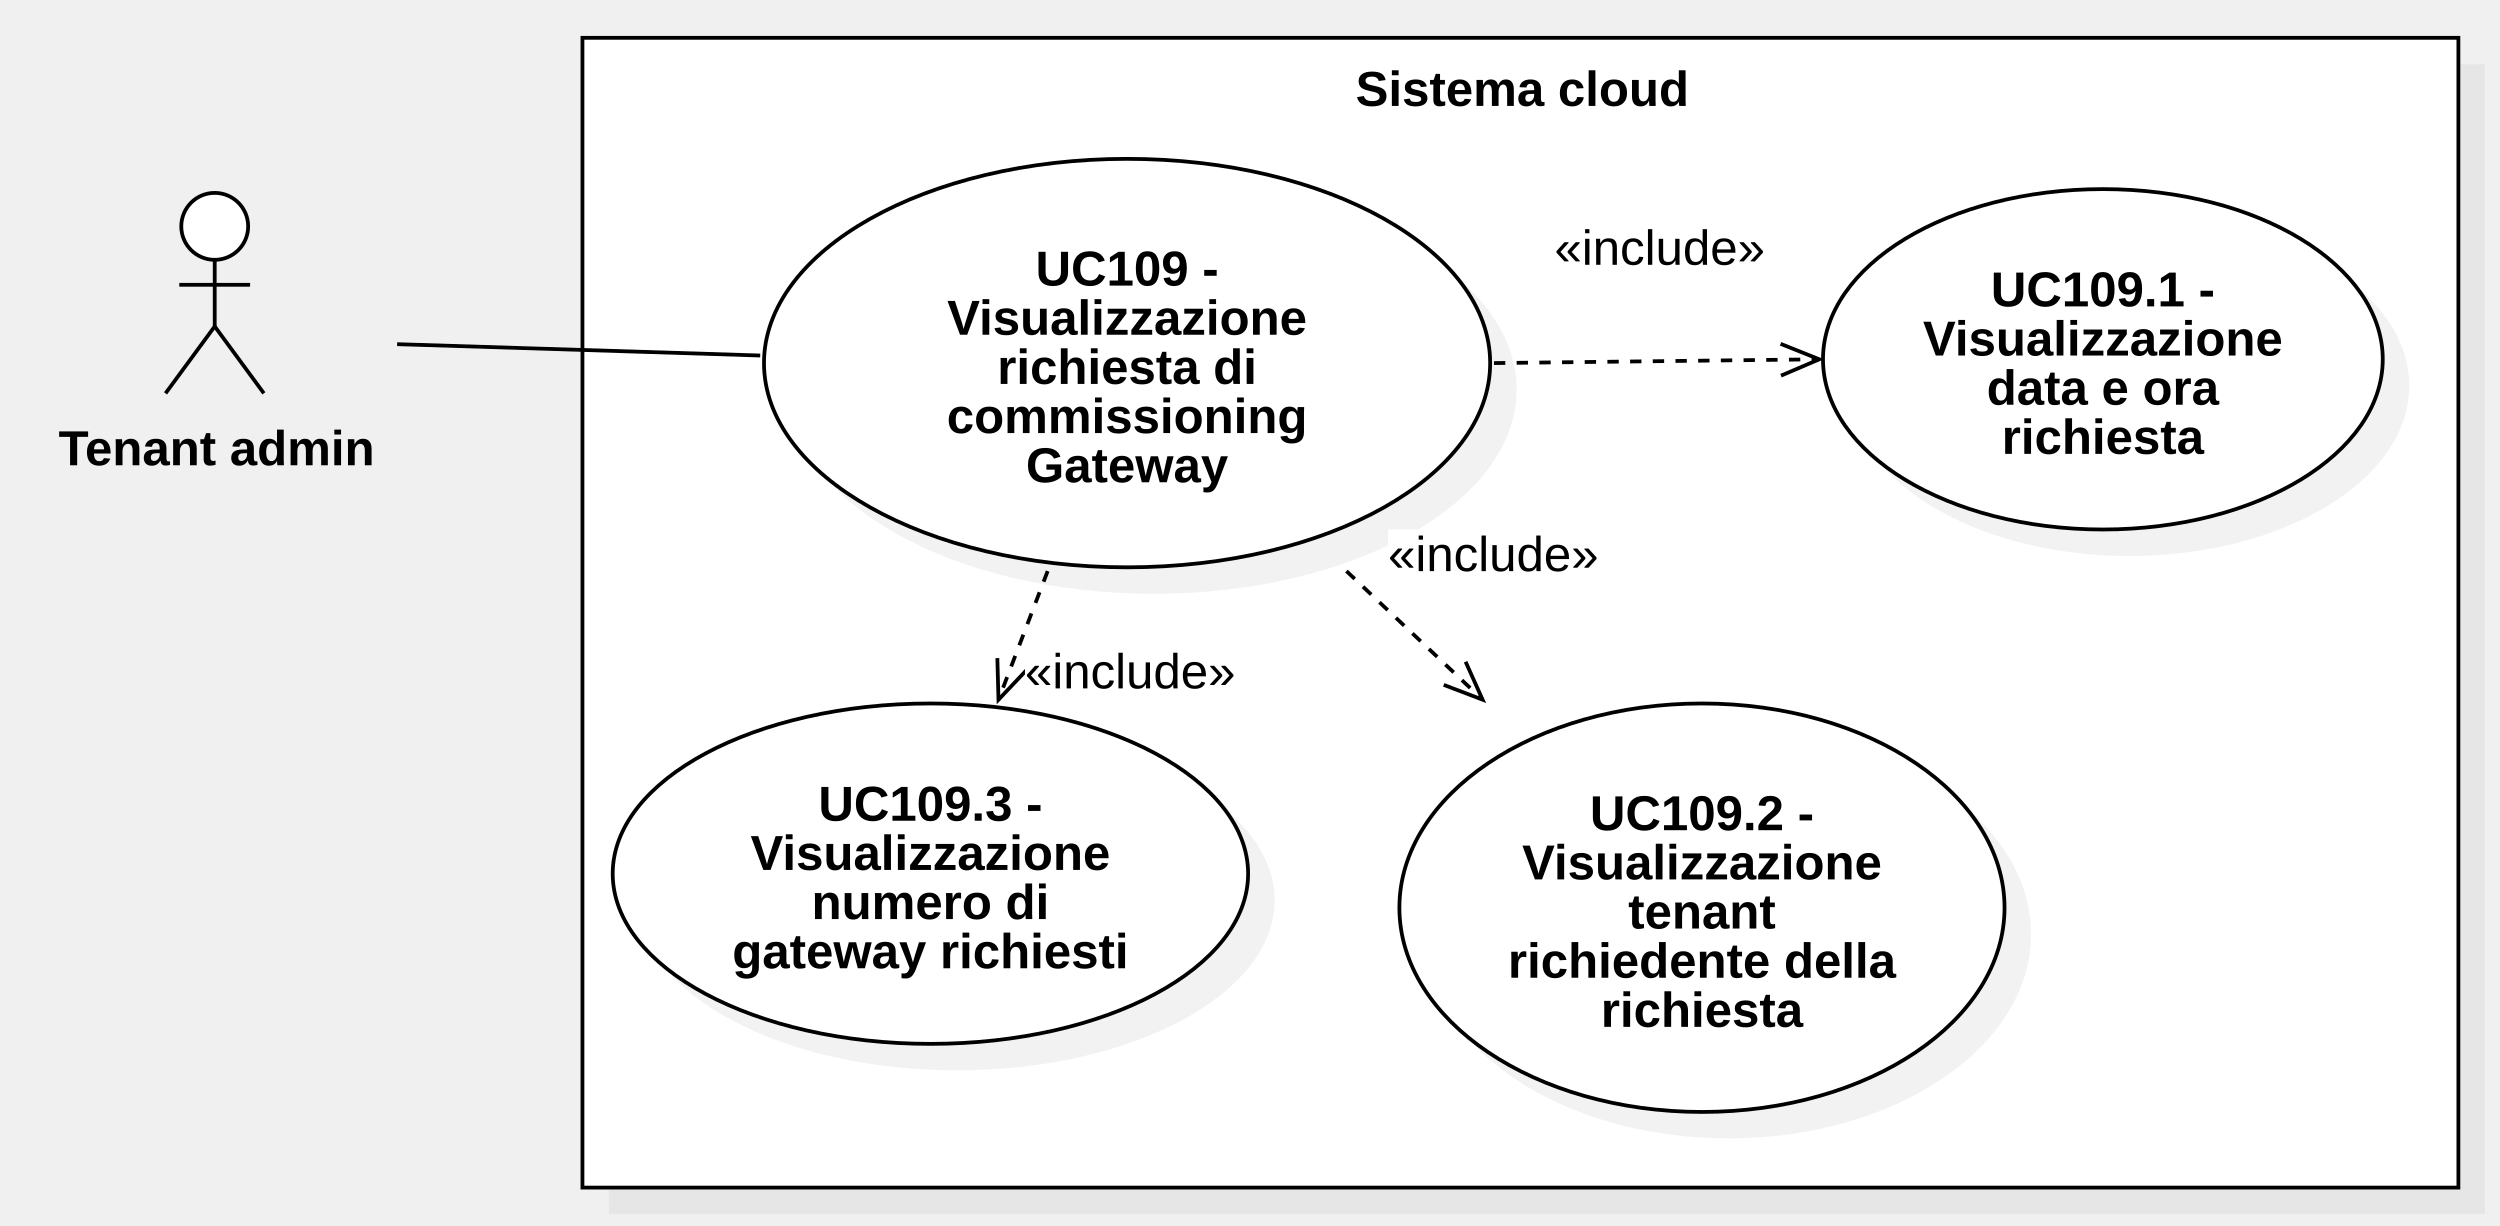
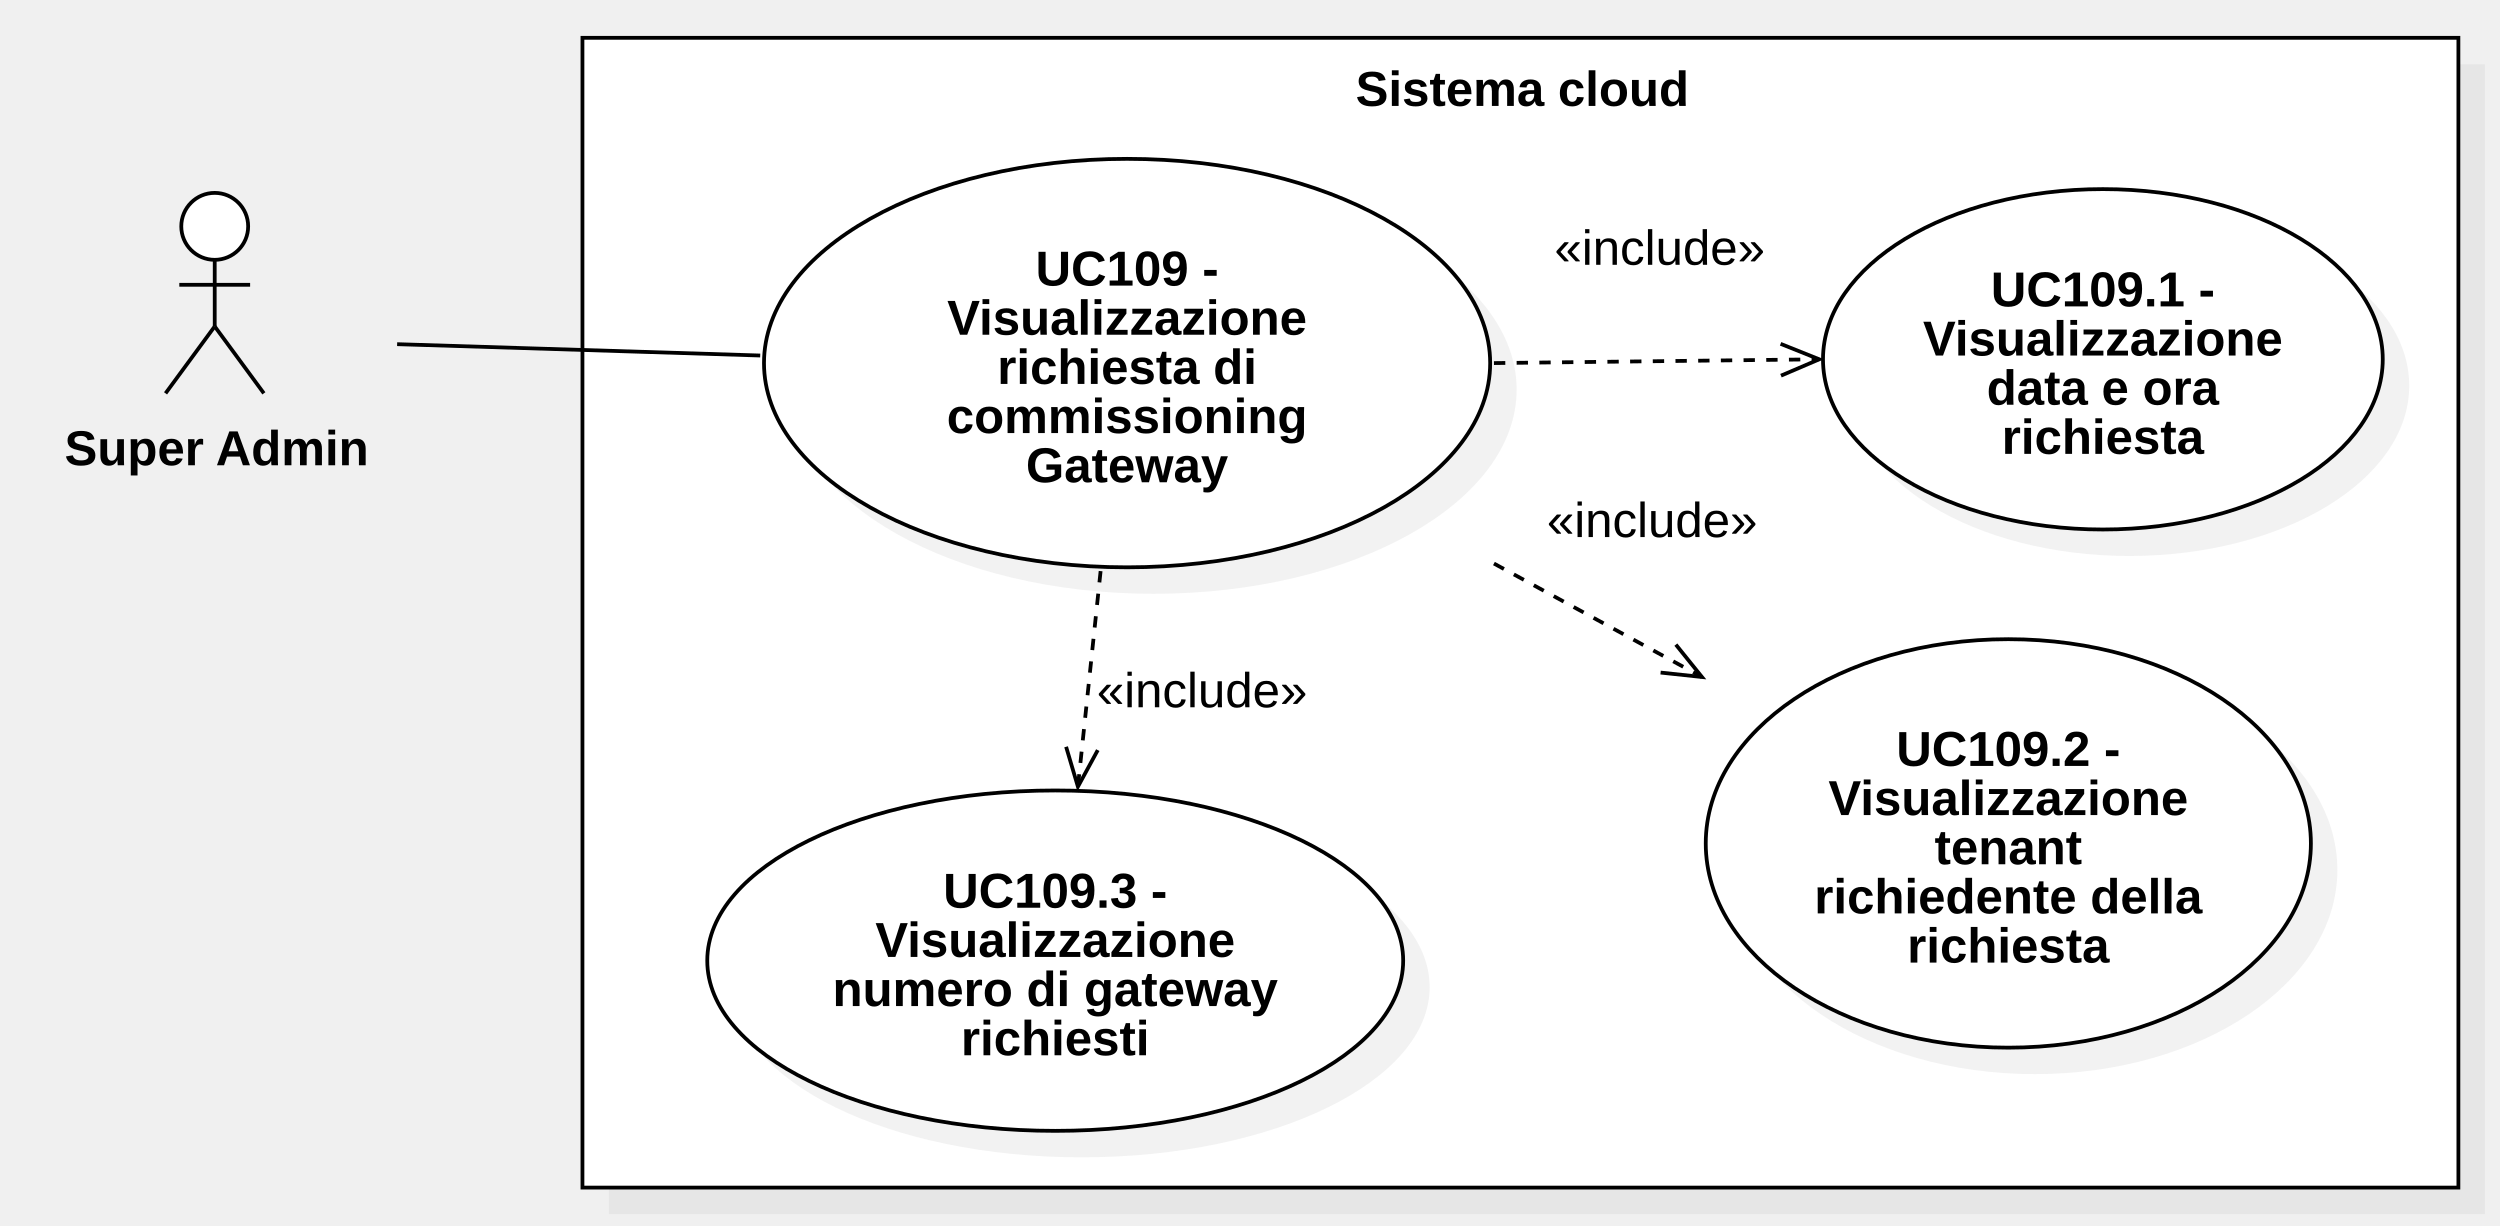
<svg xmlns="http://www.w3.org/2000/svg" version="1.1" width="661" height="324">
  <defs />
  <g>
    <g>
      <rect fill="#C0C0C0" stroke="none" x="166" y="24" width="496" height="304" transform="matrix(1 0 0 1 -5 -7)" fill-opacity="0.2" />
    </g>
    <g>
      <rect fill="#ffffff" stroke="none" x="159" y="17" width="496" height="304" transform="matrix(1 0 0 1 -5 -7)" />
    </g>
    <g>
      <path fill="none" stroke="#000000" paint-order="fill stroke markers" d=" M 154 10 L 650 10 L 650 314 L 154 314 L 154 10 Z Z" stroke-miterlimit="10" stroke-dasharray="" />
    </g>
    <g>
      <g>
        <path fill="none" stroke="none" />
        <text fill="#000000" stroke="none" font-family="Arial" font-size="13px" font-style="normal" font-weight="bold" text-decoration="undefined" x="407.5" y="30.5" text-anchor="middle" dominant-baseline="central" transform="matrix(1 0 0 1 -5 -7)">Sistema cloud</text>
      </g>
    </g>
    <g>
      <path fill="#ffffff" stroke="none" paint-order="stroke fill markers" d=" M 47.931 59.85 C 47.931 54.962 51.889 51 56.771 51 C 61.653 51 65.611 54.962 65.611 59.85 C 65.611 64.738 61.653 68.7 56.771 68.7 C 51.889 68.7 47.931 64.738 47.931 59.85 Z" />
    </g>
    <g>
      <path fill="none" stroke="#000000" paint-order="fill stroke markers" d=" M 47.931 59.85 C 47.931 54.962 51.889 51 56.771 51 C 61.653 51 65.611 54.962 65.611 59.85 C 65.611 64.738 61.653 68.7 56.771 68.7 C 51.889 68.7 47.931 64.738 47.931 59.85 Z" stroke-miterlimit="10" stroke-dasharray="" />
    </g>
    <g>
      <path fill="none" stroke="#000000" paint-order="fill stroke markers" d=" M 56.771 68.7 L 56.771 86.3" stroke-miterlimit="10" stroke-dasharray="" />
    </g>
    <g>
      <path fill="none" stroke="#000000" paint-order="fill stroke markers" d=" M 47.411 75.3 L 66.131 75.3" stroke-miterlimit="10" stroke-dasharray="" />
    </g>
    <g>
      <path fill="none" stroke="#000000" paint-order="fill stroke markers" d=" M 56.771 86.3 L 43.771 104" stroke-miterlimit="10" stroke-dasharray="" />
    </g>
    <g>
      <path fill="none" stroke="#000000" paint-order="fill stroke markers" d=" M 56.771 86.3 L 69.771 104" stroke-miterlimit="10" stroke-dasharray="" />
    </g>
    <g>
      <g>
        <path fill="none" stroke="none" />
-         <text fill="#000000" stroke="none" font-family="Arial" font-size="13px" font-style="normal" font-weight="bold" text-decoration="undefined" x="62.271" y="125.5" text-anchor="middle" dominant-baseline="central" transform="matrix(1 0 0 1 -5 -7)">Tenant admin</text>
+         <text fill="#000000" stroke="none" font-family="Arial" font-size="13px" font-style="normal" font-weight="bold" text-decoration="undefined" x="62.271" y="125.5" text-anchor="middle" dominant-baseline="central" transform="matrix(1 0 0 1 -5 -7)">Super Admin</text>
      </g>
    </g>
    <g>
      <path fill="#C0C0C0" stroke="none" paint-order="stroke fill markers" d=" M 209 103 C 209 73.177 251.981 49 305 49 C 358.019 49 401 73.177 401 103 C 401 132.823 358.019 157 305 157 C 251.981 157 209 132.823 209 103 Z" fill-opacity="0.2" />
    </g>
    <g>
      <path fill="#ffffff" stroke="none" paint-order="stroke fill markers" d=" M 202 96 C 202 66.177 244.981 42 298 42 C 351.019 42 394 66.177 394 96 C 394 125.823 351.019 150 298 150 C 244.981 150 202 125.823 202 96 Z" />
    </g>
    <g>
      <path fill="none" stroke="#000000" paint-order="fill stroke markers" d=" M 202 96 C 202 66.177 244.981 42 298 42 C 351.019 42 394 66.177 394 96 C 394 125.823 351.019 150 298 150 C 244.981 150 202 125.823 202 96 Z" stroke-miterlimit="10" stroke-dasharray="" />
    </g>
    <g>
      <g>
        <path fill="none" stroke="none" />
        <text fill="#000000" stroke="none" font-family="Arial" font-size="13px" font-style="normal" font-weight="bold" text-decoration="undefined" x="303" y="78" text-anchor="middle" dominant-baseline="central" transform="matrix(1 0 0 1 -5 -7)">UC109 -</text>
        <text fill="#000000" stroke="none" font-family="Arial" font-size="13px" font-style="normal" font-weight="bold" text-decoration="undefined" x="303" y="91" text-anchor="middle" dominant-baseline="central" transform="matrix(1 0 0 1 -5 -7)">Visualizzazione</text>
        <text fill="#000000" stroke="none" font-family="Arial" font-size="13px" font-style="normal" font-weight="bold" text-decoration="undefined" x="303" y="104" text-anchor="middle" dominant-baseline="central" transform="matrix(1 0 0 1 -5 -7)">richiesta di</text>
        <text fill="#000000" stroke="none" font-family="Arial" font-size="13px" font-style="normal" font-weight="bold" text-decoration="undefined" x="303" y="117" text-anchor="middle" dominant-baseline="central" transform="matrix(1 0 0 1 -5 -7)">commissioning</text>
        <text fill="#000000" stroke="none" font-family="Arial" font-size="13px" font-style="normal" font-weight="bold" text-decoration="undefined" x="303" y="130" text-anchor="middle" dominant-baseline="central" transform="matrix(1 0 0 1 -5 -7)">Gateway</text>
      </g>
    </g>
    <g>
      <path fill="#C0C0C0" stroke="none" paint-order="stroke fill markers" d=" M 489 102 C 489 77.147 522.131 57 563 57 C 603.869 57 637 77.147 637 102 C 637 126.853 603.869 147 563 147 C 522.131 147 489 126.853 489 102 Z" fill-opacity="0.2" />
    </g>
    <g>
      <path fill="#ffffff" stroke="none" paint-order="stroke fill markers" d=" M 482 95 C 482 70.147 515.131 50 556 50 C 596.869 50 630 70.147 630 95 C 630 119.853 596.869 140 556 140 C 515.131 140 482 119.853 482 95 Z" />
    </g>
    <g>
      <path fill="none" stroke="#000000" paint-order="fill stroke markers" d=" M 482 95 C 482 70.147 515.131 50 556 50 C 596.869 50 630 70.147 630 95 C 630 119.853 596.869 140 556 140 C 515.131 140 482 119.853 482 95 Z" stroke-miterlimit="10" stroke-dasharray="" />
    </g>
    <g>
      <g>
        <path fill="none" stroke="none" />
        <text fill="#000000" stroke="none" font-family="Arial" font-size="13px" font-style="normal" font-weight="bold" text-decoration="undefined" x="561" y="83.5" text-anchor="middle" dominant-baseline="central" transform="matrix(1 0 0 1 -5 -7)">UC109.1 -</text>
        <text fill="#000000" stroke="none" font-family="Arial" font-size="13px" font-style="normal" font-weight="bold" text-decoration="undefined" x="561" y="96.5" text-anchor="middle" dominant-baseline="central" transform="matrix(1 0 0 1 -5 -7)">Visualizzazione</text>
        <text fill="#000000" stroke="none" font-family="Arial" font-size="13px" font-style="normal" font-weight="bold" text-decoration="undefined" x="561" y="109.5" text-anchor="middle" dominant-baseline="central" transform="matrix(1 0 0 1 -5 -7)">data e ora</text>
        <text fill="#000000" stroke="none" font-family="Arial" font-size="13px" font-style="normal" font-weight="bold" text-decoration="undefined" x="561" y="122.5" text-anchor="middle" dominant-baseline="central" transform="matrix(1 0 0 1 -5 -7)">richiesta</text>
      </g>
    </g>
    <g>
-       <path fill="#C0C0C0" stroke="none" paint-order="stroke fill markers" d=" M 169 238 C 169 213.147 206.608 193 253 193 C 299.392 193 337 213.147 337 238 C 337 262.853 299.392 283 253 283 C 206.608 283 169 262.853 169 238 Z" fill-opacity="0.2" />
+       <path fill="#C0C0C0" stroke="none" paint-order="stroke fill markers" d=" M 194 261 C 194 236.147 235.19 216 286 216 C 336.81 216 378 236.147 378 261 C 378 285.853 336.81 306 286 306 C 235.19 306 194 285.853 194 261 Z" fill-opacity="0.2" />
    </g>
    <g>
-       <path fill="#ffffff" stroke="none" paint-order="stroke fill markers" d=" M 162 231 C 162 206.147 199.608 186 246 186 C 292.392 186 330 206.147 330 231 C 330 255.853 292.392 276 246 276 C 199.608 276 162 255.853 162 231 Z" />
+       <path fill="#ffffff" stroke="none" paint-order="stroke fill markers" d=" M 187 254 C 187 229.147 228.19 209 279 209 C 329.81 209 371 229.147 371 254 C 371 278.853 329.81 299 279 299 C 228.19 299 187 278.853 187 254 Z" />
    </g>
    <g>
-       <path fill="none" stroke="#000000" paint-order="fill stroke markers" d=" M 162 231 C 162 206.147 199.608 186 246 186 C 292.392 186 330 206.147 330 231 C 330 255.853 292.392 276 246 276 C 199.608 276 162 255.853 162 231 Z" stroke-miterlimit="10" stroke-dasharray="" />
+       <path fill="none" stroke="#000000" paint-order="fill stroke markers" d=" M 187 254 C 187 229.147 228.19 209 279 209 C 329.81 209 371 229.147 371 254 C 371 278.853 329.81 299 279 299 C 228.19 299 187 278.853 187 254 Z" stroke-miterlimit="10" stroke-dasharray="" />
    </g>
    <g>
      <g>
        <path fill="none" stroke="none" />
-         <text fill="#000000" stroke="none" font-family="Arial" font-size="13px" font-style="normal" font-weight="bold" text-decoration="undefined" x="251" y="219.5" text-anchor="middle" dominant-baseline="central" transform="matrix(1 0 0 1 -5 -7)">UC109.3 -</text>
-         <text fill="#000000" stroke="none" font-family="Arial" font-size="13px" font-style="normal" font-weight="bold" text-decoration="undefined" x="251" y="232.5" text-anchor="middle" dominant-baseline="central" transform="matrix(1 0 0 1 -5 -7)">Visualizzazione</text>
-         <text fill="#000000" stroke="none" font-family="Arial" font-size="13px" font-style="normal" font-weight="bold" text-decoration="undefined" x="251" y="245.5" text-anchor="middle" dominant-baseline="central" transform="matrix(1 0 0 1 -5 -7)">numero di</text>
-         <text fill="#000000" stroke="none" font-family="Arial" font-size="13px" font-style="normal" font-weight="bold" text-decoration="undefined" x="251" y="258.5" text-anchor="middle" dominant-baseline="central" transform="matrix(1 0 0 1 -5 -7)">gateway richiesti</text>
+         <text fill="#000000" stroke="none" font-family="Arial" font-size="13px" font-style="normal" font-weight="bold" text-decoration="undefined" x="284" y="242.5" text-anchor="middle" dominant-baseline="central" transform="matrix(1 0 0 1 -5 -7)">UC109.3 -</text>
+         <text fill="#000000" stroke="none" font-family="Arial" font-size="13px" font-style="normal" font-weight="bold" text-decoration="undefined" x="284" y="255.5" text-anchor="middle" dominant-baseline="central" transform="matrix(1 0 0 1 -5 -7)">Visualizzazione</text>
+         <text fill="#000000" stroke="none" font-family="Arial" font-size="13px" font-style="normal" font-weight="bold" text-decoration="undefined" x="284" y="268.5" text-anchor="middle" dominant-baseline="central" transform="matrix(1 0 0 1 -5 -7)">numero di gateway</text>
+         <text fill="#000000" stroke="none" font-family="Arial" font-size="13px" font-style="normal" font-weight="bold" text-decoration="undefined" x="284" y="281.5" text-anchor="middle" dominant-baseline="central" transform="matrix(1 0 0 1 -5 -7)">richiesti</text>
      </g>
    </g>
    <g>
      <path fill="none" stroke="#000000" paint-order="fill stroke markers" d=" M 395 96 L 481 95" stroke-miterlimit="10" stroke-dasharray="3" />
    </g>
    <g>
      <path fill="none" stroke="#000000" paint-order="fill stroke markers" d=" M 470.887 99.327 L 481 95 L 470.789 90.909" stroke-miterlimit="10" stroke-dasharray="" />
    </g>
    <g>
      <rect fill="#ffffff" stroke="none" x="416" y="66" width="55.656" height="13" transform="matrix(1 0 0 1 -5 -7)" />
    </g>
    <g>
      <g>
        <path fill="none" stroke="none" />
        <text fill="#000000" stroke="none" font-family="Arial" font-size="13px" font-style="normal" font-weight="normal" text-decoration="undefined" x="443.828" y="72.5" text-anchor="middle" dominant-baseline="central" transform="matrix(1 0 0 1 -5 -7)">«include»</text>
      </g>
    </g>
    <g>
-       <path fill="none" stroke="#000000" paint-order="fill stroke markers" d=" M 277 151 L 264 185" stroke-miterlimit="10" stroke-dasharray="3" />
+       <path fill="none" stroke="#000000" paint-order="fill stroke markers" d=" M 291 151 L 285 208" stroke-miterlimit="10" stroke-dasharray="3" />
    </g>
    <g>
-       <path fill="none" stroke="#000000" paint-order="fill stroke markers" d=" M 263.698 174.004 L 264 185 L 271.561 177.011" stroke-miterlimit="10" stroke-dasharray="" />
+       <path fill="none" stroke="#000000" paint-order="fill stroke markers" d=" M 281.877 197.452 L 285 208 L 290.25 198.334" stroke-miterlimit="10" stroke-dasharray="" />
    </g>
    <g>
-       <rect fill="#ffffff" stroke="none" x="276" y="178" width="55.656" height="13" transform="matrix(1 0 0 1 -5 -7)" />
+       <rect fill="#ffffff" stroke="none" x="295" y="183" width="55.656" height="13" transform="matrix(1 0 0 1 -5 -7)" />
    </g>
    <g>
      <g>
        <path fill="none" stroke="none" />
-         <text fill="#000000" stroke="none" font-family="Arial" font-size="13px" font-style="normal" font-weight="normal" text-decoration="undefined" x="303.828" y="184.5" text-anchor="middle" dominant-baseline="central" transform="matrix(1 0 0 1 -5 -7)">«include»</text>
+         <text fill="#000000" stroke="none" font-family="Arial" font-size="13px" font-style="normal" font-weight="normal" text-decoration="undefined" x="322.828" y="189.5" text-anchor="middle" dominant-baseline="central" transform="matrix(1 0 0 1 -5 -7)">«include»</text>
      </g>
    </g>
    <g>
-       <path fill="none" stroke="#000000" paint-order="fill stroke markers" d=" M 356 151 L 392 185" stroke-miterlimit="10" stroke-dasharray="3" />
+       <path fill="none" stroke="#000000" paint-order="fill stroke markers" d=" M 395 149 L 450 179" stroke-miterlimit="10" stroke-dasharray="3" />
    </g>
    <g>
-       <path fill="none" stroke="#000000" paint-order="fill stroke markers" d=" M 381.721 181.082 L 392 185 L 387.502 174.962" stroke-miterlimit="10" stroke-dasharray="" />
+       <path fill="none" stroke="#000000" paint-order="fill stroke markers" d=" M 439.062 177.829 L 450 179 L 443.094 170.438" stroke-miterlimit="10" stroke-dasharray="" />
    </g>
    <g>
-       <rect fill="#ffffff" stroke="none" x="372" y="147" width="55.656" height="13" transform="matrix(1 0 0 1 -5 -7)" />
+       <rect fill="#ffffff" stroke="none" x="414" y="138" width="55.656" height="13" transform="matrix(1 0 0 1 -5 -7)" />
    </g>
    <g>
      <g>
        <path fill="none" stroke="none" />
-         <text fill="#000000" stroke="none" font-family="Arial" font-size="13px" font-style="normal" font-weight="normal" text-decoration="undefined" x="399.828" y="153.5" text-anchor="middle" dominant-baseline="central" transform="matrix(1 0 0 1 -5 -7)">«include»</text>
+         <text fill="#000000" stroke="none" font-family="Arial" font-size="13px" font-style="normal" font-weight="normal" text-decoration="undefined" x="441.828" y="144.5" text-anchor="middle" dominant-baseline="central" transform="matrix(1 0 0 1 -5 -7)">«include»</text>
      </g>
    </g>
    <g>
      <path fill="none" stroke="#000000" paint-order="fill stroke markers" d=" M 105 91 L 201 94" stroke-miterlimit="10" stroke-dasharray="" />
    </g>
    <g>
-       <path fill="#C0C0C0" stroke="none" paint-order="stroke fill markers" d=" M 377 247 C 377 217.177 412.817 193 457 193 C 501.183 193 537 217.177 537 247 C 537 276.823 501.183 301 457 301 C 412.817 301 377 276.823 377 247 Z" fill-opacity="0.2" />
+       <path fill="#C0C0C0" stroke="none" paint-order="stroke fill markers" d=" M 458 230 C 458 200.177 493.817 176 538 176 C 582.183 176 618 200.177 618 230 C 618 259.823 582.183 284 538 284 C 493.817 284 458 259.823 458 230 Z" fill-opacity="0.2" />
    </g>
    <g>
-       <path fill="#ffffff" stroke="none" paint-order="stroke fill markers" d=" M 370 240 C 370 210.177 405.817 186 450 186 C 494.183 186 530 210.177 530 240 C 530 269.823 494.183 294 450 294 C 405.817 294 370 269.823 370 240 Z" />
+       <path fill="#ffffff" stroke="none" paint-order="stroke fill markers" d=" M 451 223 C 451 193.177 486.817 169 531 169 C 575.183 169 611 193.177 611 223 C 611 252.823 575.183 277 531 277 C 486.817 277 451 252.823 451 223 Z" />
    </g>
    <g>
-       <path fill="none" stroke="#000000" paint-order="fill stroke markers" d=" M 370 240 C 370 210.177 405.817 186 450 186 C 494.183 186 530 210.177 530 240 C 530 269.823 494.183 294 450 294 C 405.817 294 370 269.823 370 240 Z" stroke-miterlimit="10" stroke-dasharray="" />
+       <path fill="none" stroke="#000000" paint-order="fill stroke markers" d=" M 451 223 C 451 193.177 486.817 169 531 169 C 575.183 169 611 193.177 611 223 C 611 252.823 575.183 277 531 277 C 486.817 277 451 252.823 451 223 Z" stroke-miterlimit="10" stroke-dasharray="" />
    </g>
    <g>
      <g>
        <path fill="none" stroke="none" />
-         <text fill="#000000" stroke="none" font-family="Arial" font-size="13px" font-style="normal" font-weight="bold" text-decoration="undefined" x="455" y="222" text-anchor="middle" dominant-baseline="central" transform="matrix(1 0 0 1 -5 -7)">UC109.2 -</text>
-         <text fill="#000000" stroke="none" font-family="Arial" font-size="13px" font-style="normal" font-weight="bold" text-decoration="undefined" x="455" y="235" text-anchor="middle" dominant-baseline="central" transform="matrix(1 0 0 1 -5 -7)">Visualizzazione</text>
-         <text fill="#000000" stroke="none" font-family="Arial" font-size="13px" font-style="normal" font-weight="bold" text-decoration="undefined" x="455" y="248" text-anchor="middle" dominant-baseline="central" transform="matrix(1 0 0 1 -5 -7)">tenant</text>
-         <text fill="#000000" stroke="none" font-family="Arial" font-size="13px" font-style="normal" font-weight="bold" text-decoration="undefined" x="455" y="261" text-anchor="middle" dominant-baseline="central" transform="matrix(1 0 0 1 -5 -7)">richiedente della</text>
-         <text fill="#000000" stroke="none" font-family="Arial" font-size="13px" font-style="normal" font-weight="bold" text-decoration="undefined" x="455" y="274" text-anchor="middle" dominant-baseline="central" transform="matrix(1 0 0 1 -5 -7)">richiesta</text>
+         <text fill="#000000" stroke="none" font-family="Arial" font-size="13px" font-style="normal" font-weight="bold" text-decoration="undefined" x="536" y="205" text-anchor="middle" dominant-baseline="central" transform="matrix(1 0 0 1 -5 -7)">UC109.2 -</text>
+         <text fill="#000000" stroke="none" font-family="Arial" font-size="13px" font-style="normal" font-weight="bold" text-decoration="undefined" x="536" y="218" text-anchor="middle" dominant-baseline="central" transform="matrix(1 0 0 1 -5 -7)">Visualizzazione</text>
+         <text fill="#000000" stroke="none" font-family="Arial" font-size="13px" font-style="normal" font-weight="bold" text-decoration="undefined" x="536" y="231" text-anchor="middle" dominant-baseline="central" transform="matrix(1 0 0 1 -5 -7)">tenant</text>
+         <text fill="#000000" stroke="none" font-family="Arial" font-size="13px" font-style="normal" font-weight="bold" text-decoration="undefined" x="536" y="244" text-anchor="middle" dominant-baseline="central" transform="matrix(1 0 0 1 -5 -7)">richiedente della</text>
+         <text fill="#000000" stroke="none" font-family="Arial" font-size="13px" font-style="normal" font-weight="bold" text-decoration="undefined" x="536" y="257" text-anchor="middle" dominant-baseline="central" transform="matrix(1 0 0 1 -5 -7)">richiesta</text>
      </g>
    </g>
  </g>
</svg>
